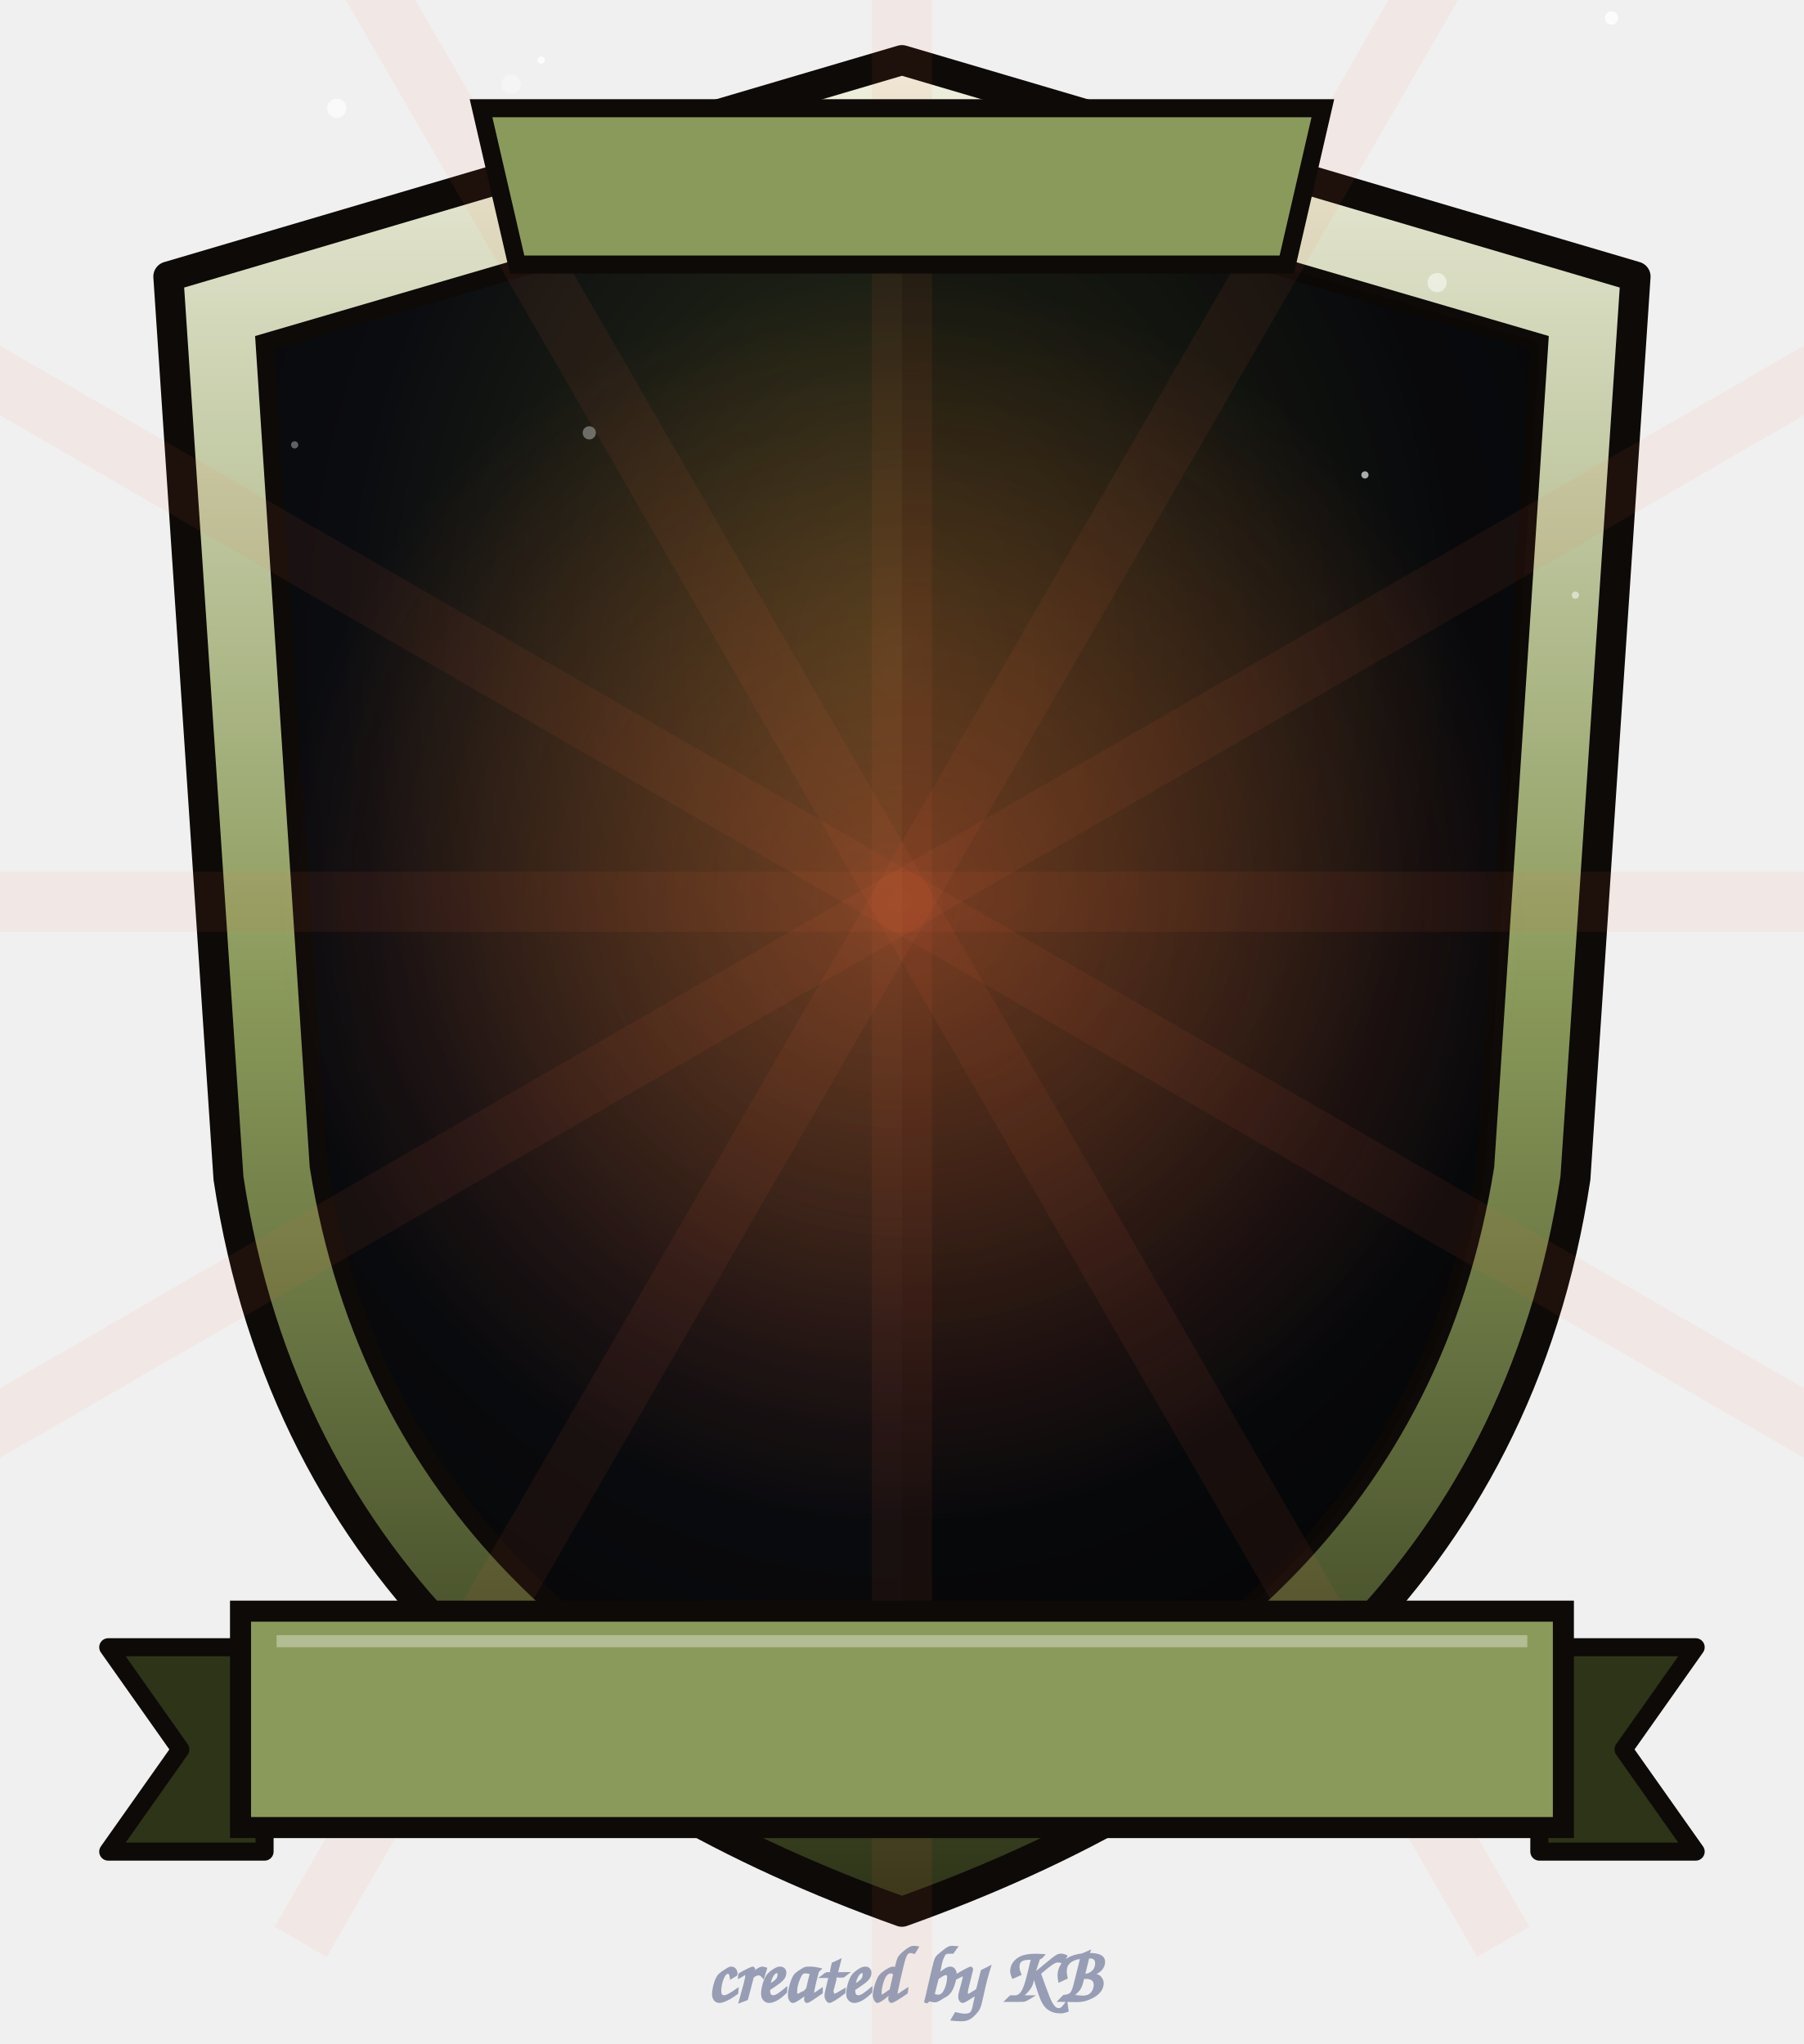
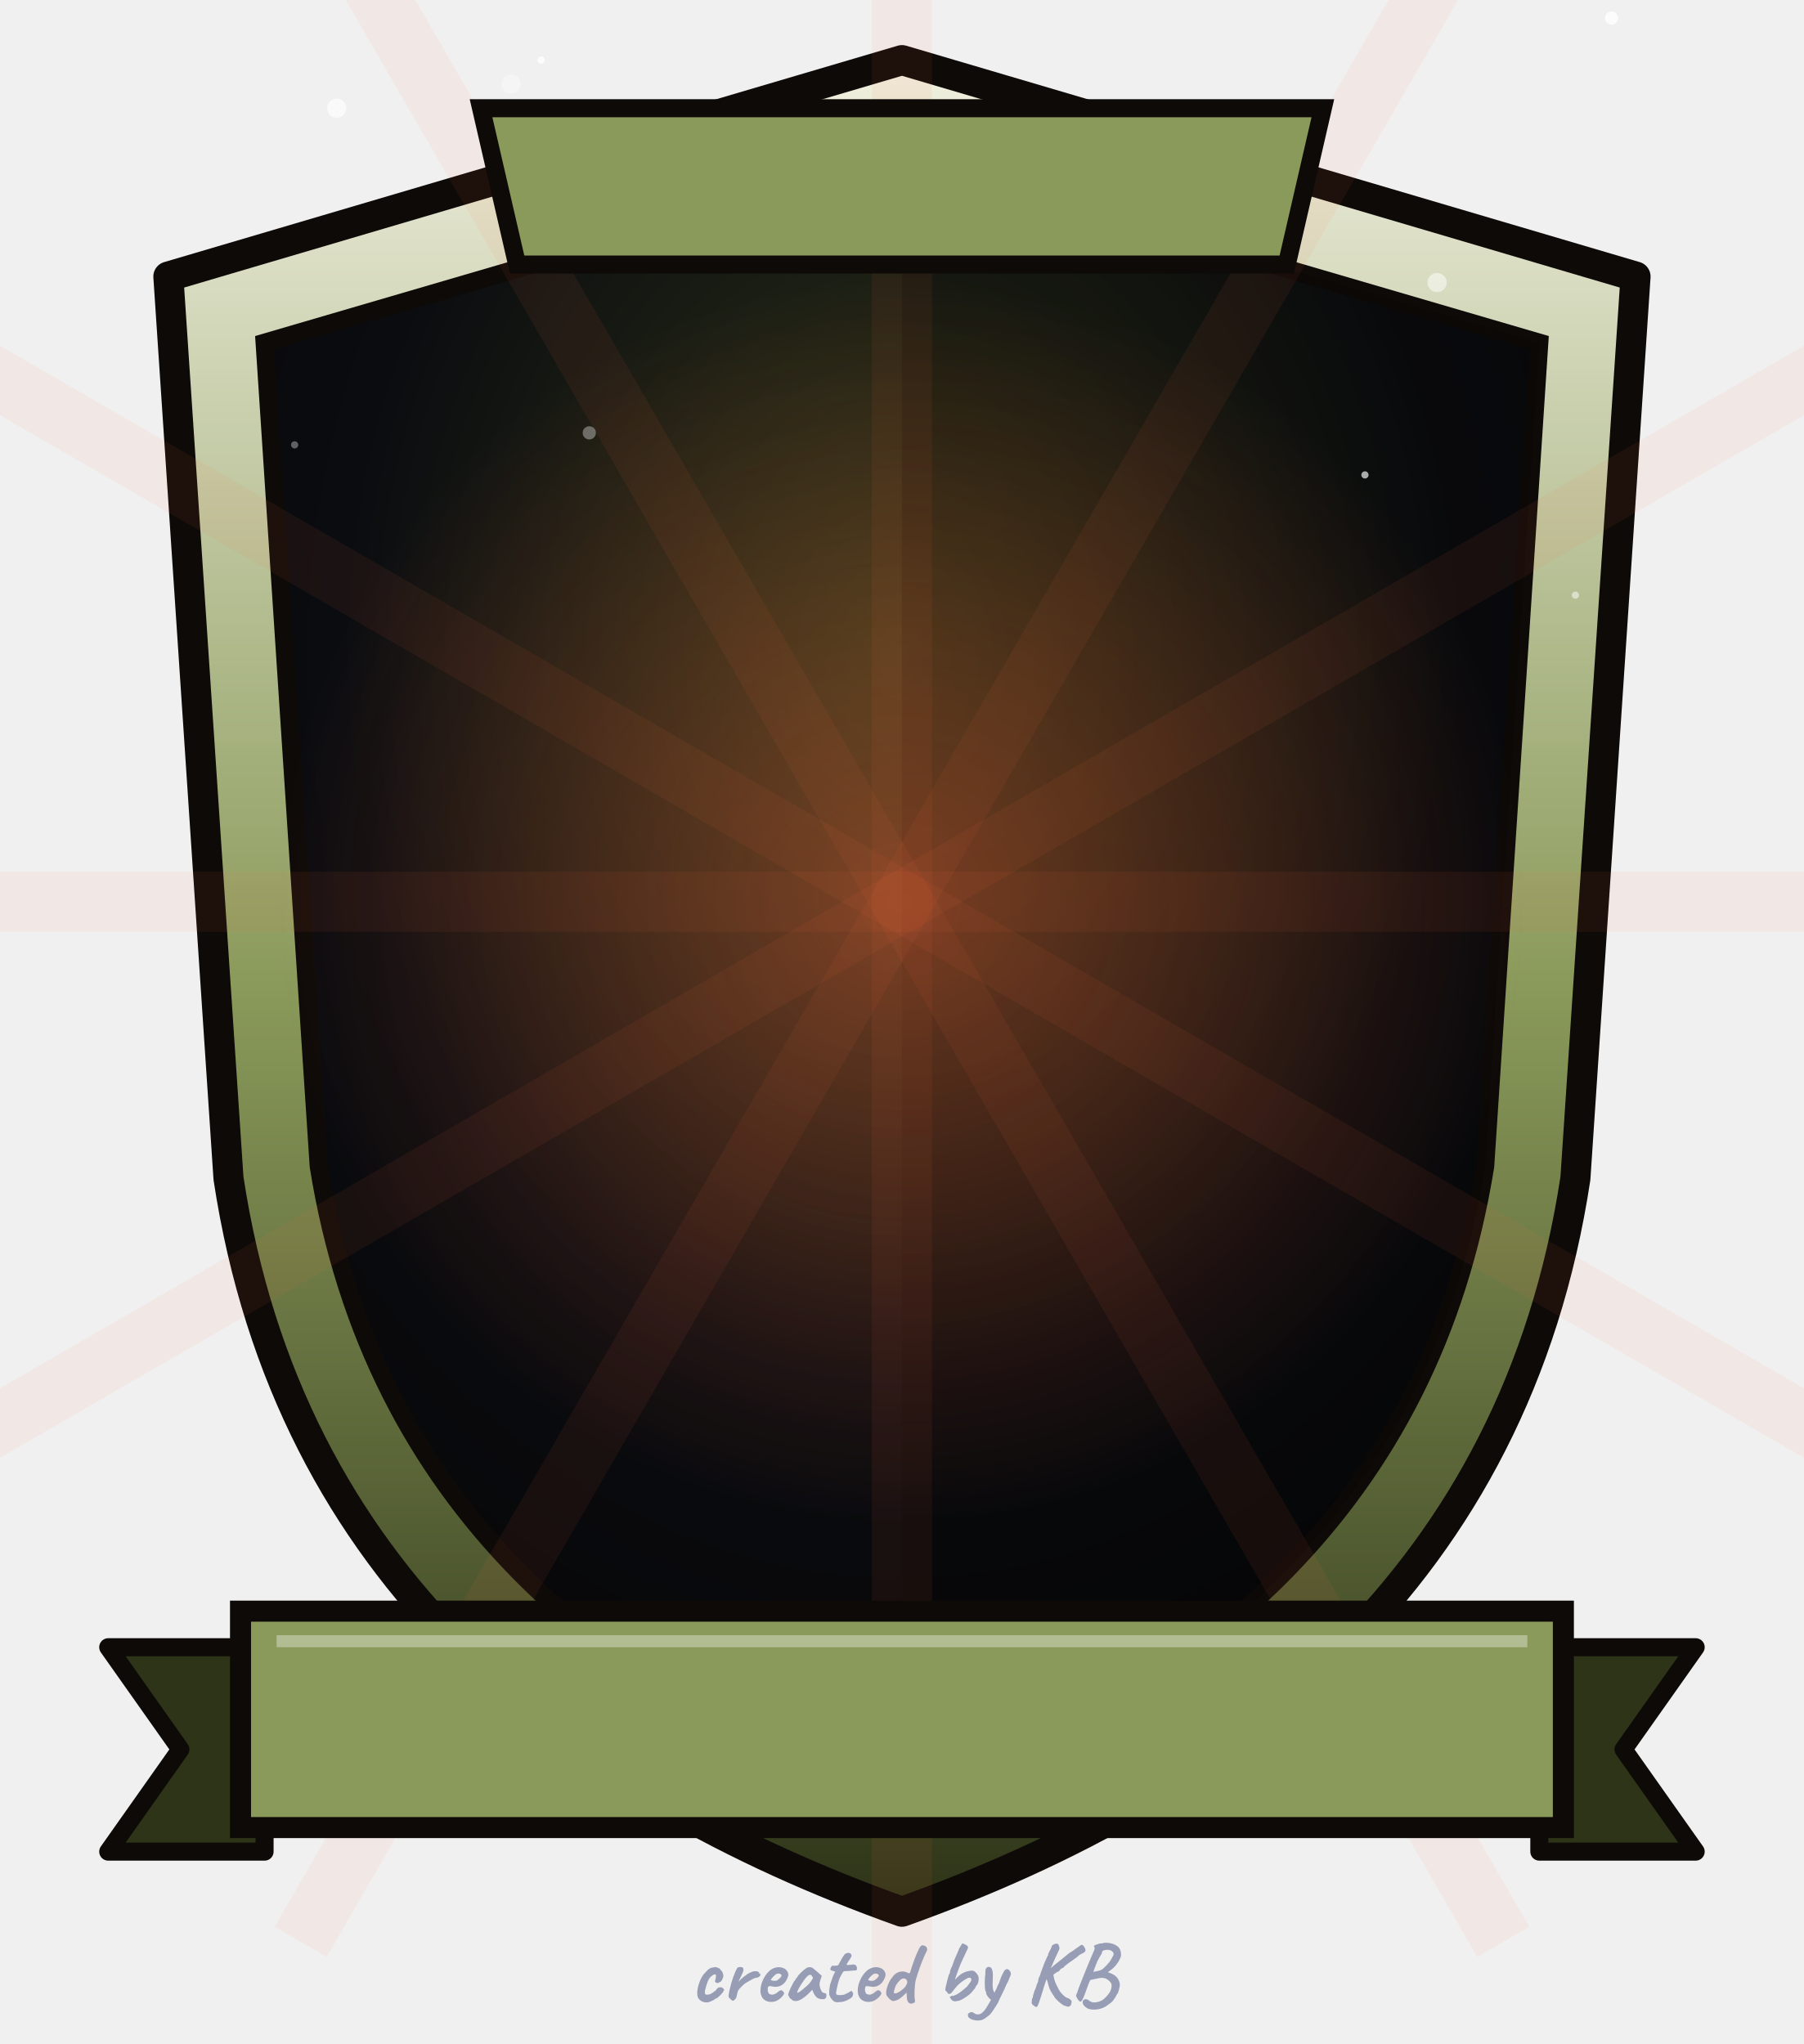
<svg xmlns="http://www.w3.org/2000/svg" viewBox="0 0 300 340" width="300" height="340" role="img" aria-label="Hunters crest frame (blank)">
  <defs>
    <linearGradient id="div-frames-hunters-M" x1="0" y1="0" x2="1" y2="1">
      <stop offset="0" stop-color="#f0f0e0" />
      <stop offset="0.45" stop-color="#8a9a5a" />
      <stop offset="1" stop-color="#2e3418" />
    </linearGradient>
    <linearGradient id="div-frames-hunters-fr" x1="0" y1="0" x2="0" y2="1">
      <stop offset="0" stop-color="#f0f0e0" />
      <stop offset="0.5" stop-color="#8a9a5a" />
      <stop offset="1" stop-color="#2e3418" />
    </linearGradient>
    <radialGradient id="div-frames-hunters-ff" cx="50%" cy="30%" r="80%">
      <stop offset="0" stop-color="#2e3418" />
      <stop offset="0.55" stop-color="#0b0c10" />
      <stop offset="1" stop-color="#050506" />
    </radialGradient>
    <radialGradient id="div-frames-hunters-fg" cx="50%" cy="50%" r="50%">
      <stop offset="0" stop-color="#ff6a3a99" />
      <stop offset="1" stop-color="#ff6a3a00" />
    </radialGradient>
  </defs>
  <path d="M150,10 L272,46 L262,196 C252,262 206,298 150,318 C94,298 48,262 38,196 L28,46 Z" fill="url(#div-frames-hunters-fr)" stroke="#0e0a08" stroke-width="5" stroke-linejoin="round" />
  <path d="M150,26 L256,57 L247,194 C238,250 200,282 150,300 C100,282 62,250 53,194 L44,57 Z" fill="url(#div-frames-hunters-ff)" stroke="#0e0a08" stroke-width="3" />
  <path d="M150,26 L256,57 L247,194 C238,250 200,282 150,300 Z" fill="#000" opacity=".22" />
  <circle cx="150" cy="150" r="104" fill="url(#div-frames-hunters-fg)" opacity=".6" />
  <path d="M150,150 L350,150" stroke="#ff6a3a" stroke-opacity=".07" stroke-width="10" />
  <path d="M150,150 L323,250" stroke="#ff6a3a" stroke-opacity=".07" stroke-width="10" />
  <path d="M150,150 L250,323" stroke="#ff6a3a" stroke-opacity=".07" stroke-width="10" />
  <path d="M150,150 L150,350" stroke="#ff6a3a" stroke-opacity=".07" stroke-width="10" />
  <path d="M150,150 L50,323" stroke="#ff6a3a" stroke-opacity=".07" stroke-width="10" />
  <path d="M150,150 L-23,250" stroke="#ff6a3a" stroke-opacity=".07" stroke-width="10" />
  <path d="M150,150 L-50,150" stroke="#ff6a3a" stroke-opacity=".07" stroke-width="10" />
  <path d="M150,150 L-23,50" stroke="#ff6a3a" stroke-opacity=".07" stroke-width="10" />
  <path d="M150,150 L50,-23" stroke="#ff6a3a" stroke-opacity=".07" stroke-width="10" />
  <path d="M150,150 L150,-50" stroke="#ff6a3a" stroke-opacity=".07" stroke-width="10" />
  <path d="M150,150 L250,-23" stroke="#ff6a3a" stroke-opacity=".07" stroke-width="10" />
  <path d="M150,150 L323,50" stroke="#ff6a3a" stroke-opacity=".07" stroke-width="10" />
  <circle cx="49" cy="74" r="0.6" fill="#fff" opacity="0.35" />
  <circle cx="158" cy="30" r="1.1" fill="#fff" opacity="0.50" />
  <circle cx="56" cy="18" r="1.6" fill="#fff" opacity="0.65" />
  <circle cx="90" cy="10" r="0.6" fill="#fff" opacity="0.80" />
  <circle cx="98" cy="72" r="1.1" fill="#fff" opacity="0.35" />
  <circle cx="239" cy="47" r="1.6" fill="#fff" opacity="0.50" />
  <circle cx="227" cy="79" r="0.6" fill="#fff" opacity="0.65" />
  <circle cx="268" cy="3" r="1.1" fill="#fff" opacity="0.80" />
  <circle cx="85" cy="14" r="1.6" fill="#fff" opacity="0.35" />
  <circle cx="262" cy="99" r="0.6" fill="#fff" opacity="0.50" />
  <path d="M80,18 L220,18 L214,44 L86,44 Z" fill="#8a9a5a" stroke="#0e0a08" stroke-width="3" />
  <path d="M18.0,274 L44.0,274 L44.0,308 L18.0,308 L30.0,291 Z" fill="#2e3418" stroke="#0e0a08" stroke-width="3" stroke-linejoin="round" />
  <path d="M282.0,274 L256.0,274 L256.0,308 L282.0,308 L270.0,291 Z" fill="#2e3418" stroke="#0e0a08" stroke-width="3" stroke-linejoin="round" />
  <path d="M40.0,268 L260.0,268 L260.0,304 L40.0,304 Z" fill="#8a9a5a" stroke="#0e0a08" stroke-width="3.5" />
  <path d="M46.0,273 L254.0,273" stroke="#fff" stroke-opacity=".35" stroke-width="2" />
  <text x="150" y="293.5" text-anchor="middle" font-family="Archivo Black, Archivo, Arial Black, sans-serif" font-weight="900" font-size="17" letter-spacing="2.5" fill="#1a1204" />
-   <text x="150" y="333" text-anchor="middle" font-family="Caveat, cursive" font-weight="700" font-size="13" fill="#8d93ad" opacity=".9">created by KB</text>
+   <path d="M117.757 333.058Q117.335 333.131 116.92 332.985Q116.505 332.84 116.235 332.512Q115.966 332.185 115.966 331.719Q115.922 331.282 116.046 330.678Q116.17 330.073 116.425 329.462Q116.679 328.85 117.014 328.428Q117.306 328.079 117.597 327.788Q117.888 327.496 118.121 327.394Q118.325 327.307 118.623 327.256Q118.922 327.205 119.038 327.205Q119.271 327.263 119.555 327.394Q119.839 327.525 119.839 327.7L119.912 327.773Q119.999 327.773 120.108 327.984Q120.218 328.195 120.276 328.465Q120.334 328.734 120.247 328.894Q120.188 329.171 120.021 329.433Q119.854 329.695 119.737 329.695Q119.679 329.695 119.628 329.702Q119.577 329.709 119.577 329.782Q119.577 329.855 119.424 329.855Q119.271 329.855 119.111 329.797Q118.951 329.739 118.907 329.622Q118.907 329.549 118.936 329.433Q118.965 329.316 119.024 329.04Q119.111 328.632 119.038 328.494Q118.965 328.355 118.674 328.472Q118.31 328.676 118.077 328.945Q117.844 329.214 117.662 329.695Q117.48 330.175 117.262 331.034Q117.174 331.369 117.24 331.559Q117.306 331.748 117.349 331.762Q117.553 331.821 117.793 331.784Q118.034 331.748 118.194 331.66Q118.427 331.544 118.609 331.406Q118.791 331.267 119.009 331.107Q119.082 331.064 119.14 330.94Q119.198 330.816 119.315 330.758Q119.431 330.583 119.613 330.576Q119.795 330.568 119.97 330.568Q120.086 330.598 120.218 330.714Q120.349 330.831 120.421 330.932Q120.45 331.005 120.436 331.049Q120.421 331.078 120.392 331.093Q120.334 331.093 120.334 331.122L120.319 331.165Q120.349 331.224 120.196 331.428Q120.043 331.631 119.81 331.864Q119.577 332.097 119.366 332.265Q119.155 332.432 119.067 332.432Q118.922 332.432 118.922 332.52Q118.922 332.549 118.711 332.665Q118.499 332.782 118.23 332.898Q117.961 333.015 117.757 333.058ZM121.572 332.607Q121.441 332.505 121.288 332.345Q121.135 332.185 121.178 331.893Q121.222 331.486 121.295 331.173Q121.368 330.86 121.47 330.452Q121.499 330.277 121.623 329.855Q121.746 329.433 121.921 328.938Q122.096 328.443 122.285 327.999Q122.474 327.555 122.62 327.336Q122.78 327.191 123.093 327.191Q123.406 327.191 123.523 327.307Q123.683 327.438 123.625 327.766Q123.566 328.093 123.217 328.778Q123.144 328.952 123.035 329.149Q122.926 329.345 122.882 329.462Q122.853 329.549 122.882 329.578Q122.882 329.578 122.911 329.578Q122.998 329.418 123.231 329.207Q123.464 328.996 123.726 328.792Q123.989 328.588 124.222 328.428Q124.454 328.268 124.542 328.224Q124.658 328.152 124.811 328.101Q124.964 328.05 125.022 328.02Q125.357 327.86 125.758 327.897Q126.158 327.933 126.245 328.152Q126.26 328.268 126.347 328.326L126.42 328.384Q126.478 328.384 126.493 328.428V328.472Q126.493 328.574 126.296 328.763Q126.1 328.952 125.867 328.967Q125.678 328.981 125.532 329.04Q125.386 329.098 125.182 329.185Q124.629 329.506 124.185 329.753Q123.741 330.001 123.275 330.51Q123.173 330.627 123.057 330.729Q122.94 330.831 122.824 331.02Q122.751 331.093 122.678 331.34Q122.605 331.588 122.554 331.813Q122.503 332.039 122.503 332.083L122.46 332.214Q122.416 332.359 122.314 332.49Q122.139 332.723 121.972 332.782Q121.805 332.84 121.572 332.607ZM129.347 332.709Q128.91 332.956 128.422 332.993Q127.934 333.029 127.512 332.862Q127.09 332.694 126.828 332.359Q126.682 332.17 126.551 331.755Q126.42 331.34 126.507 330.627Q126.595 329.957 126.922 329.273Q127.25 328.588 127.73 328.064Q128.211 327.54 128.779 327.351Q128.983 327.278 129.194 327.242Q129.405 327.205 129.754 327.234Q130.089 327.278 130.351 327.402Q130.613 327.525 130.73 327.671Q130.963 327.904 131.036 328.122Q131.108 328.341 131.094 328.545Q131.021 329.011 130.679 329.549Q130.337 330.088 129.725 330.35Q129.478 330.452 129.143 330.481Q128.808 330.51 128.226 330.394Q127.876 330.321 127.767 330.467Q127.658 330.612 127.672 331.034Q127.701 331.296 127.796 331.493Q127.891 331.69 128.153 331.762Q128.488 331.821 128.633 331.77Q128.779 331.719 128.997 331.617Q129.114 331.544 129.23 331.457L129.449 331.282Q129.55 331.195 129.623 331.151Q129.696 331.093 129.769 331.078Q129.842 331.064 129.914 331.064Q130.075 331.078 130.22 331.238Q130.366 331.398 130.41 331.544Q130.41 331.66 130.264 331.872Q130.118 332.083 129.878 332.308Q129.638 332.534 129.347 332.709ZM129.157 329.462Q129.259 329.418 129.456 329.258Q129.652 329.098 129.813 328.916Q129.973 328.734 129.973 328.632Q129.973 328.472 129.762 328.355Q129.55 328.239 129.216 328.312Q129.099 328.341 128.939 328.472Q128.779 328.603 128.619 328.77Q128.458 328.938 128.342 329.091Q128.226 329.244 128.182 329.331Q128.24 329.404 128.415 329.447Q128.59 329.491 128.801 329.491Q129.012 329.491 129.157 329.462ZM131.749 332.694Q131.691 332.578 131.494 332.461Q131.298 332.345 131.298 332.287Q131.298 332.228 131.232 332.105Q131.167 331.981 131.108 331.923Q131.036 331.835 131.152 331.493Q131.269 331.151 131.502 330.656Q131.734 330.161 132.011 329.651Q132.128 329.535 132.244 329.345Q132.361 329.156 132.419 329.098Q132.419 329.04 132.462 328.989Q132.506 328.938 132.564 328.938L132.681 328.705Q132.71 328.647 132.863 328.472Q133.016 328.297 133.234 328.086Q133.453 327.875 133.678 327.686Q133.904 327.496 134.05 327.409Q134.355 327.205 134.683 327.22Q135.01 327.234 135.243 327.424Q135.287 327.467 135.44 327.598Q135.593 327.729 135.789 327.889Q135.986 328.05 136.132 328.181L136.67 328.661L136.423 329.389Q136.234 329.972 136.328 330.408Q136.423 330.845 136.598 331.165Q136.67 331.326 136.794 331.413Q136.918 331.5 137.122 331.529Q137.238 331.544 137.34 331.617Q137.442 331.69 137.442 331.85Q137.442 332.199 137.318 332.352Q137.194 332.505 137.049 332.534Q136.568 332.592 136.132 332.432Q135.695 332.272 135.345 331.602Q135.287 331.515 135.192 331.275Q135.098 331.034 135.083 330.962Q135.025 331.034 134.93 331.144Q134.836 331.253 134.748 331.34Q133.715 332.388 132.979 332.702Q132.244 333.015 131.749 332.694ZM132.55 331.486Q132.652 331.5 132.87 331.377Q133.089 331.253 133.453 330.962Q133.948 330.539 134.268 330.263Q134.588 329.986 134.894 329.549L135.214 329.025Q135.069 328.69 134.952 328.588Q134.836 328.486 134.719 328.486Q134.53 328.486 134.268 328.727Q134.006 328.967 133.678 329.426Q133.351 329.884 132.943 330.568Q132.754 330.889 132.652 331.18ZM138.927 333.015Q138.767 332.985 138.578 332.818Q138.388 332.651 138.236 332.439Q138.083 332.228 138.039 332.083Q138.039 332.054 138.01 332.01L137.966 331.966Q137.908 331.923 137.901 331.58Q137.893 331.238 137.937 330.816Q137.981 330.394 138.039 330.146Q138.112 329.913 138.257 329.513Q138.403 329.112 138.505 328.792L138.898 327.948L138.316 327.788Q138.214 327.758 138.148 327.671Q138.083 327.584 138.083 327.525Q138.083 327.409 138.214 327.191Q138.345 326.972 138.403 326.972Q138.476 326.987 138.672 326.987Q138.869 326.987 139.058 326.972Q139.247 326.958 139.291 326.943Q139.349 326.914 139.408 326.863Q139.466 326.812 139.495 326.71Q139.568 326.55 139.626 326.463Q139.684 326.375 139.786 326.2Q139.888 326.011 139.954 325.88Q140.019 325.749 140.165 325.516Q140.238 325.414 140.325 325.269Q140.412 325.123 140.543 325.021Q140.674 324.905 140.973 324.854Q141.271 324.803 141.49 324.992Q141.606 325.138 141.621 325.269Q141.635 325.4 141.504 325.604Q141.388 325.851 141.235 326.048Q141.082 326.244 140.951 326.492Q140.762 326.754 140.82 326.827Q140.834 326.841 140.864 326.856Q141.009 326.899 141.679 326.797Q142.101 326.725 142.29 326.885Q142.48 327.045 142.509 327.292Q142.553 327.642 142.436 327.715Q142.32 327.788 141.766 327.788Q141.417 327.846 141.169 327.853Q140.922 327.86 140.805 327.86Q140.616 327.875 140.558 327.875Q140.5 327.875 140.383 327.904Q140.267 327.933 140.216 327.999Q140.165 328.064 140.106 328.181Q140.048 328.239 139.932 328.486Q139.815 328.734 139.641 329.025Q139.437 329.637 139.298 330.197Q139.16 330.758 139.058 331.311Q139.014 331.588 139.08 331.711Q139.146 331.835 139.451 331.864Q139.611 331.879 139.917 331.857Q140.223 331.835 140.427 331.777Q140.587 331.704 140.762 331.624Q140.936 331.544 141.082 331.457Q141.213 331.384 141.344 331.296L141.475 331.224Q141.504 331.18 141.533 331.18Q141.592 331.165 141.694 331.253Q141.825 331.413 141.883 331.588Q141.883 331.762 141.81 332.003Q141.737 332.243 141.271 332.505Q140.616 332.913 139.961 333.0Q139.306 333.087 138.927 333.015ZM145.523 332.709Q145.086 332.956 144.598 332.993Q144.11 333.029 143.688 332.862Q143.266 332.694 143.004 332.359Q142.858 332.17 142.727 331.755Q142.596 331.34 142.684 330.627Q142.771 329.957 143.099 329.273Q143.426 328.588 143.907 328.064Q144.387 327.54 144.955 327.351Q145.159 327.278 145.37 327.242Q145.581 327.205 145.93 327.234Q146.265 327.278 146.527 327.402Q146.79 327.525 146.906 327.671Q147.139 327.904 147.212 328.122Q147.285 328.341 147.27 328.545Q147.197 329.011 146.855 329.549Q146.513 330.088 145.901 330.35Q145.654 330.452 145.319 330.481Q144.984 330.51 144.402 330.394Q144.052 330.321 143.943 330.467Q143.834 330.612 143.848 331.034Q143.878 331.296 143.972 331.493Q144.067 331.69 144.329 331.762Q144.664 331.821 144.809 331.77Q144.955 331.719 145.173 331.617Q145.29 331.544 145.406 331.457L145.625 331.282Q145.727 331.195 145.799 331.151Q145.872 331.093 145.945 331.078Q146.018 331.064 146.091 331.064Q146.251 331.078 146.396 331.238Q146.542 331.398 146.586 331.544Q146.586 331.66 146.44 331.872Q146.294 332.083 146.054 332.308Q145.814 332.534 145.523 332.709ZM145.334 329.462Q145.435 329.418 145.632 329.258Q145.829 329.098 145.989 328.916Q146.149 328.734 146.149 328.632Q146.149 328.472 145.938 328.355Q145.727 328.239 145.392 328.312Q145.275 328.341 145.115 328.472Q144.955 328.603 144.795 328.77Q144.635 328.938 144.518 329.091Q144.402 329.244 144.358 329.331Q144.416 329.404 144.591 329.447Q144.766 329.491 144.977 329.491Q145.188 329.491 145.334 329.462ZM151.565 333.277Q151.376 333.32 151.194 333.182Q151.012 333.044 150.939 332.884Q150.852 332.651 150.83 332.439Q150.808 332.228 150.794 331.952L150.779 331.457L150.182 331.995Q149.687 332.461 149.257 332.658Q148.828 332.854 148.478 332.854Q148.318 332.825 148.093 332.643Q147.867 332.461 147.685 332.236Q147.503 332.01 147.43 331.864Q147.343 331.66 147.379 331.296Q147.416 330.932 147.554 330.496Q147.692 330.059 147.903 329.637Q148.114 329.214 148.391 328.909Q148.872 328.181 149.585 327.999Q150.298 327.817 150.852 328.122Q151.114 328.253 151.23 328.224Q151.347 328.195 151.376 328.035Q151.434 327.802 151.507 327.598Q151.58 327.394 151.711 326.987Q152.075 325.88 152.344 325.254Q152.614 324.628 152.832 324.162Q152.992 323.827 153.152 323.696Q153.312 323.565 153.429 323.58Q153.589 323.58 153.829 323.696Q154.07 323.813 154.142 324.016Q154.201 324.148 154.193 324.293Q154.186 324.439 154.099 324.599Q153.909 324.948 153.655 325.523Q153.4 326.099 153.145 326.783Q152.89 327.467 152.672 328.137Q152.453 328.807 152.308 329.316Q152.22 329.637 152.169 330.132Q152.118 330.627 152.097 331.144Q152.075 331.66 152.089 332.061Q152.104 332.461 152.133 332.578Q152.22 332.869 152.133 333.015Q152.046 333.16 151.886 333.211Q151.725 333.262 151.565 333.277ZM149.163 331.515Q149.367 331.442 149.527 331.34Q149.687 331.238 149.905 331.078Q150.342 330.743 150.539 330.496Q150.735 330.248 150.852 329.884Q150.925 329.666 150.859 329.506Q150.794 329.345 150.633 329.2Q150.473 329.069 150.226 329.091Q149.978 329.112 149.658 329.404Q149.308 329.724 149.061 330.146Q148.813 330.568 148.653 331.355Q148.624 331.5 148.755 331.559Q148.886 331.617 149.163 331.515ZM158.831 332.913Q158.539 332.884 158.372 332.76Q158.205 332.636 158.117 332.447Q158.001 332.316 157.979 332.243Q157.957 332.17 157.972 332.112Q158.044 332.112 158.103 332.105Q158.161 332.097 158.175 332.054Q158.175 332.01 158.226 331.995Q158.277 331.981 158.336 331.995Q158.612 332.01 159.013 331.806Q159.413 331.602 159.894 331.231Q160.374 330.86 160.854 330.423Q161.233 329.928 161.386 329.695Q161.539 329.462 161.546 329.338Q161.553 329.214 161.481 329.083Q161.422 328.967 161.204 328.967Q160.986 328.967 160.534 329.258Q159.908 329.651 159.53 329.986Q159.151 330.321 158.831 330.743Q158.714 330.889 158.576 331.056Q158.438 331.224 158.35 331.34L158.248 331.457Q158.248 331.515 158.081 331.602Q157.913 331.69 157.797 331.69Q157.739 331.66 157.644 331.58Q157.549 331.5 157.52 331.369Q157.389 331.267 157.302 331.187Q157.214 331.107 157.214 330.918Q157.214 330.801 157.251 330.627Q157.287 330.452 157.36 330.175Q157.447 329.797 157.549 329.382Q157.651 328.967 157.746 328.668Q157.841 328.37 157.884 328.341L157.942 328.21Q158.001 328.079 158.001 327.904Q158.03 327.729 158.095 327.598Q158.161 327.467 158.161 327.409Q158.219 327.365 158.336 327.06Q158.452 326.754 158.627 326.259Q158.627 326.215 158.729 325.975Q158.831 325.735 158.976 325.407Q159.122 325.079 159.275 324.723Q159.428 324.366 159.53 324.089Q159.704 323.842 159.828 323.587Q159.952 323.332 160.054 323.288Q160.126 323.274 160.308 323.347Q160.49 323.42 160.68 323.536Q160.869 323.652 160.942 323.769Q160.986 323.842 160.993 323.915Q161 323.987 160.927 324.155Q160.854 324.322 160.68 324.694Q160.505 325.065 160.185 325.735Q159.777 326.608 159.551 327.191Q159.326 327.773 159.187 328.195Q159.049 328.617 158.903 328.996L158.831 329.316L159.209 328.894Q159.355 328.748 159.515 328.617Q159.675 328.486 159.864 328.355Q159.981 328.268 160.177 328.173Q160.374 328.079 160.563 328.006Q160.753 327.933 160.84 327.919Q160.884 327.904 161.138 327.853Q161.393 327.802 161.641 327.802Q161.961 327.802 162.201 328.028Q162.442 328.253 162.631 328.574Q162.791 328.88 162.747 329.353Q162.704 329.826 162.5 330.161Q162.427 330.219 162.354 330.314Q162.281 330.408 162.281 330.467Q162.267 330.568 162.019 330.882Q161.772 331.195 161.524 331.471Q161.262 331.748 160.884 332.017Q160.505 332.287 160.134 332.498Q159.762 332.709 159.5 332.796Q159.384 332.811 159.166 332.847Q158.947 332.884 158.831 332.913ZM163.213 336.028Q162.689 336.13 162.209 336.065Q161.728 335.999 161.4 335.81Q161.073 335.621 161 335.388Q160.913 335.053 161.087 334.893Q161.262 334.733 161.502 334.704Q161.743 334.674 161.815 334.762Q161.932 334.835 162.187 334.98Q162.442 335.126 162.82 335.053Q163.155 334.98 163.417 334.733Q163.679 334.485 163.883 334.208Q163.999 334.034 164.276 333.582Q164.538 333.16 164.815 332.651Q164.698 332.578 164.567 332.447Q164.305 332.185 164.138 331.893Q163.97 331.602 163.999 331.486V331.326Q163.912 331.326 163.861 331.071Q163.81 330.816 163.788 330.423Q163.766 330.03 163.774 329.608Q163.781 329.185 163.81 328.836Q163.868 328.588 163.868 328.29Q163.868 327.991 163.883 327.817Q163.868 327.584 163.978 327.438Q164.087 327.292 164.145 327.249Q164.684 327.016 164.931 327.496Q165.179 327.977 165.106 329.025Q165.077 329.608 165.077 330.139Q165.077 330.67 165.179 331.049Q165.252 331.311 165.397 331.471Q165.426 331.398 165.455 331.296Q165.514 331.136 165.601 331.034Q165.688 330.86 165.754 330.707Q165.819 330.554 165.834 330.496Q165.849 330.423 165.965 330.204Q166.082 329.986 166.183 329.768Q166.256 329.549 166.402 329.127Q166.547 328.705 166.693 328.443Q166.868 328.108 166.977 327.897Q167.086 327.686 167.217 327.642Q167.348 327.54 167.465 327.54Q167.581 327.54 167.741 327.627Q167.916 327.802 168.025 327.97Q168.134 328.137 168.113 328.377Q168.091 328.617 167.872 329.025Q167.756 329.375 167.618 329.658Q167.479 329.942 167.406 330.03Q167.334 330.204 167.239 330.416Q167.144 330.627 167.072 330.801Q166.81 331.384 166.62 331.748Q166.431 332.112 166.285 332.418Q166.14 332.723 165.98 333.131Q165.645 333.67 165.332 334.158Q165.019 334.645 164.669 335.068Q164.524 335.199 164.254 335.41Q163.985 335.621 163.701 335.803Q163.417 335.985 163.213 336.028ZM172.022 333.684Q171.833 333.568 171.673 333.4Q171.512 333.233 171.6 332.927Q171.585 332.752 171.622 332.592Q171.658 332.432 171.673 332.374Q171.745 332.374 171.76 332.294Q171.774 332.214 171.774 332.156Q171.774 332.039 171.862 331.762Q171.949 331.486 172.037 331.18Q172.153 330.932 172.262 330.656Q172.371 330.379 172.371 330.321Q172.371 330.204 172.43 330.081Q172.488 329.957 172.561 329.84Q172.634 329.666 172.67 329.455Q172.706 329.244 172.706 329.127Q172.794 328.938 172.896 328.719Q172.998 328.501 173.056 328.268Q173.143 328.02 173.318 327.533Q173.493 327.045 173.682 326.55Q173.813 326.273 173.937 325.975Q174.06 325.676 174.162 325.465Q174.264 325.254 174.308 325.254V325.094Q174.308 325.021 174.424 324.81Q174.541 324.599 174.643 324.366Q174.788 324.148 174.847 323.944L174.905 323.754L174.963 323.652Q175.021 323.565 175.08 323.507Q175.458 323.303 175.728 323.303Q175.997 323.303 176.099 323.652Q176.215 323.973 176.201 324.097Q176.186 324.22 176.099 324.395Q175.982 324.657 175.793 325.058Q175.604 325.458 175.4 325.909Q175.196 326.361 175.021 326.768Q174.861 327.118 174.759 327.38L174.861 327.307Q174.905 327.263 175.116 327.067Q175.327 326.87 175.939 326.404L177.861 324.846Q178.225 324.657 178.53 324.424Q178.836 324.191 179.04 324.06Q179.287 323.885 179.55 323.696Q179.812 323.507 179.87 323.521Q179.986 323.463 180.146 323.631Q180.307 323.798 180.416 324.024Q180.525 324.249 180.51 324.366Q180.54 324.512 180.467 324.613Q180.394 324.715 180.088 324.89Q179.724 325.05 179.513 325.196Q179.302 325.341 179.273 325.414L178.967 325.647Q178.661 325.88 178.239 326.171Q177.657 326.564 177.285 326.863Q176.914 327.161 176.798 327.336Q176.739 327.336 176.688 327.38Q176.638 327.424 176.579 327.409L176.463 327.482Q176.346 327.569 176.288 327.656Q176.259 327.729 176.164 327.846Q176.07 327.962 175.939 327.948Q175.837 328.006 175.575 328.181Q175.385 328.326 175.182 328.472Q175.254 328.996 175.371 329.36Q175.531 329.884 175.749 330.292Q175.924 330.67 176.135 331.034Q176.346 331.398 176.608 331.646Q176.943 332.01 177.205 332.185Q177.467 332.359 177.598 332.359Q177.875 332.49 178.006 332.607Q178.137 332.723 178.181 332.811Q178.225 332.898 178.21 332.971Q178.225 333.015 178.195 333.167Q178.166 333.32 178.108 333.473Q178.05 333.626 177.948 333.67Q177.846 333.772 177.686 333.794Q177.526 333.815 177.176 333.655Q177.045 333.67 176.82 333.531Q176.594 333.393 176.339 333.189Q176.084 332.985 175.859 332.767Q175.633 332.549 175.502 332.388Q175.269 332.054 174.912 331.486Q174.555 330.918 174.381 330.292Q174.279 329.826 174.177 329.535Q174.09 329.345 174.075 329.185L174.002 329.345Q173.944 329.447 173.813 329.862Q173.682 330.277 173.507 330.852Q173.332 331.428 173.15 332.017Q172.968 332.607 172.794 333.087Q172.706 333.335 172.634 333.502Q172.561 333.67 172.488 333.757Q172.415 333.844 172.313 333.844Q172.255 333.844 172.182 333.801Q172.109 333.757 172.022 333.684ZM180.802 334.048Q180.176 333.641 180.066 333.233Q179.957 332.825 180.35 332.578Q180.438 332.52 180.692 332.563Q180.947 332.607 181.078 332.738Q181.37 333.0 181.741 333.066Q182.112 333.131 182.651 332.985Q183.262 332.796 183.59 332.512Q183.918 332.228 184.325 331.733Q184.631 331.34 184.755 330.962Q184.878 330.583 184.871 330.27Q184.864 329.957 184.718 329.797Q184.354 329.287 183.816 329.091Q183.277 328.894 182.403 329.127Q182.301 329.142 182.098 329.185Q181.894 329.229 181.734 329.265Q181.573 329.302 181.559 329.302Q181.457 329.331 181.399 329.331Q181.34 329.331 181.26 329.469Q181.18 329.608 181.02 330.037Q180.86 330.467 180.54 331.355Q180.234 332.243 180.023 332.614Q179.812 332.985 179.651 332.949Q179.491 332.913 179.287 332.636Q179.171 332.432 179.033 332.185Q178.894 331.937 179.04 331.675Q179.113 331.544 179.156 331.435Q179.2 331.326 179.273 331.049Q179.346 330.831 179.557 330.285Q179.768 329.739 180.059 329.003Q180.35 328.268 180.671 327.482Q180.991 326.696 181.289 325.997Q181.588 325.298 181.792 324.817Q181.996 324.366 182.039 324.162Q182.083 323.987 182.025 323.944Q182.025 323.944 182.01 323.944Q182.01 323.871 181.966 323.805Q181.923 323.74 181.937 323.682Q181.937 323.623 182.192 323.521Q182.447 323.42 182.738 323.332Q183.029 323.245 183.16 323.274Q183.233 323.274 183.335 323.267Q183.437 323.259 183.437 323.201Q183.481 323.201 183.714 323.172Q183.947 323.143 184.223 323.172Q185.199 323.259 185.825 323.733Q186.451 324.206 186.436 325.24Q186.422 325.487 186.233 325.88Q186.043 326.273 185.759 326.666Q185.475 327.06 185.155 327.351Q184.966 327.511 184.755 327.678Q184.544 327.846 184.398 327.948L184.238 328.064L184.354 328.108Q184.471 328.152 184.602 328.195Q185.272 328.443 185.657 328.821Q186.043 329.2 186.203 329.87Q186.262 330.088 186.211 330.408Q186.16 330.729 186.072 331.042Q185.985 331.355 185.883 331.573Q185.781 331.675 185.723 331.777L185.665 331.893Q185.665 331.923 185.548 332.119Q185.432 332.316 185.272 332.549Q185.111 332.782 184.966 332.956Q184.82 333.073 184.551 333.284Q184.282 333.495 183.968 333.699Q183.655 333.903 183.379 334.005Q182.971 334.179 182.469 334.245Q181.966 334.31 181.515 334.259Q181.064 334.208 180.802 334.048ZM181.85 328.006 182.098 327.948Q182.33 327.904 182.622 327.838Q182.913 327.773 183.058 327.715Q183.131 327.671 183.27 327.598Q183.408 327.525 183.554 327.38Q183.757 327.191 183.99 326.95Q184.223 326.71 184.449 326.433Q184.675 326.157 184.835 325.836Q185.17 325.312 185.199 325.079Q185.228 324.846 185.039 324.657Q184.908 324.497 184.675 324.417Q184.442 324.337 184.172 324.33Q183.903 324.322 183.655 324.395Q183.466 324.453 183.364 324.533Q183.262 324.613 183.262 324.774Q183.262 324.905 183.182 325.043Q183.102 325.181 183.029 325.254Q183.015 325.356 182.942 325.443L182.855 325.545Q182.855 325.604 182.673 325.902Q182.491 326.2 182.287 326.754Q182.025 327.38 181.937 327.656Q181.85 327.933 181.85 328.006Z" fill="#8d93ad" opacity="0.9" />
</svg>
